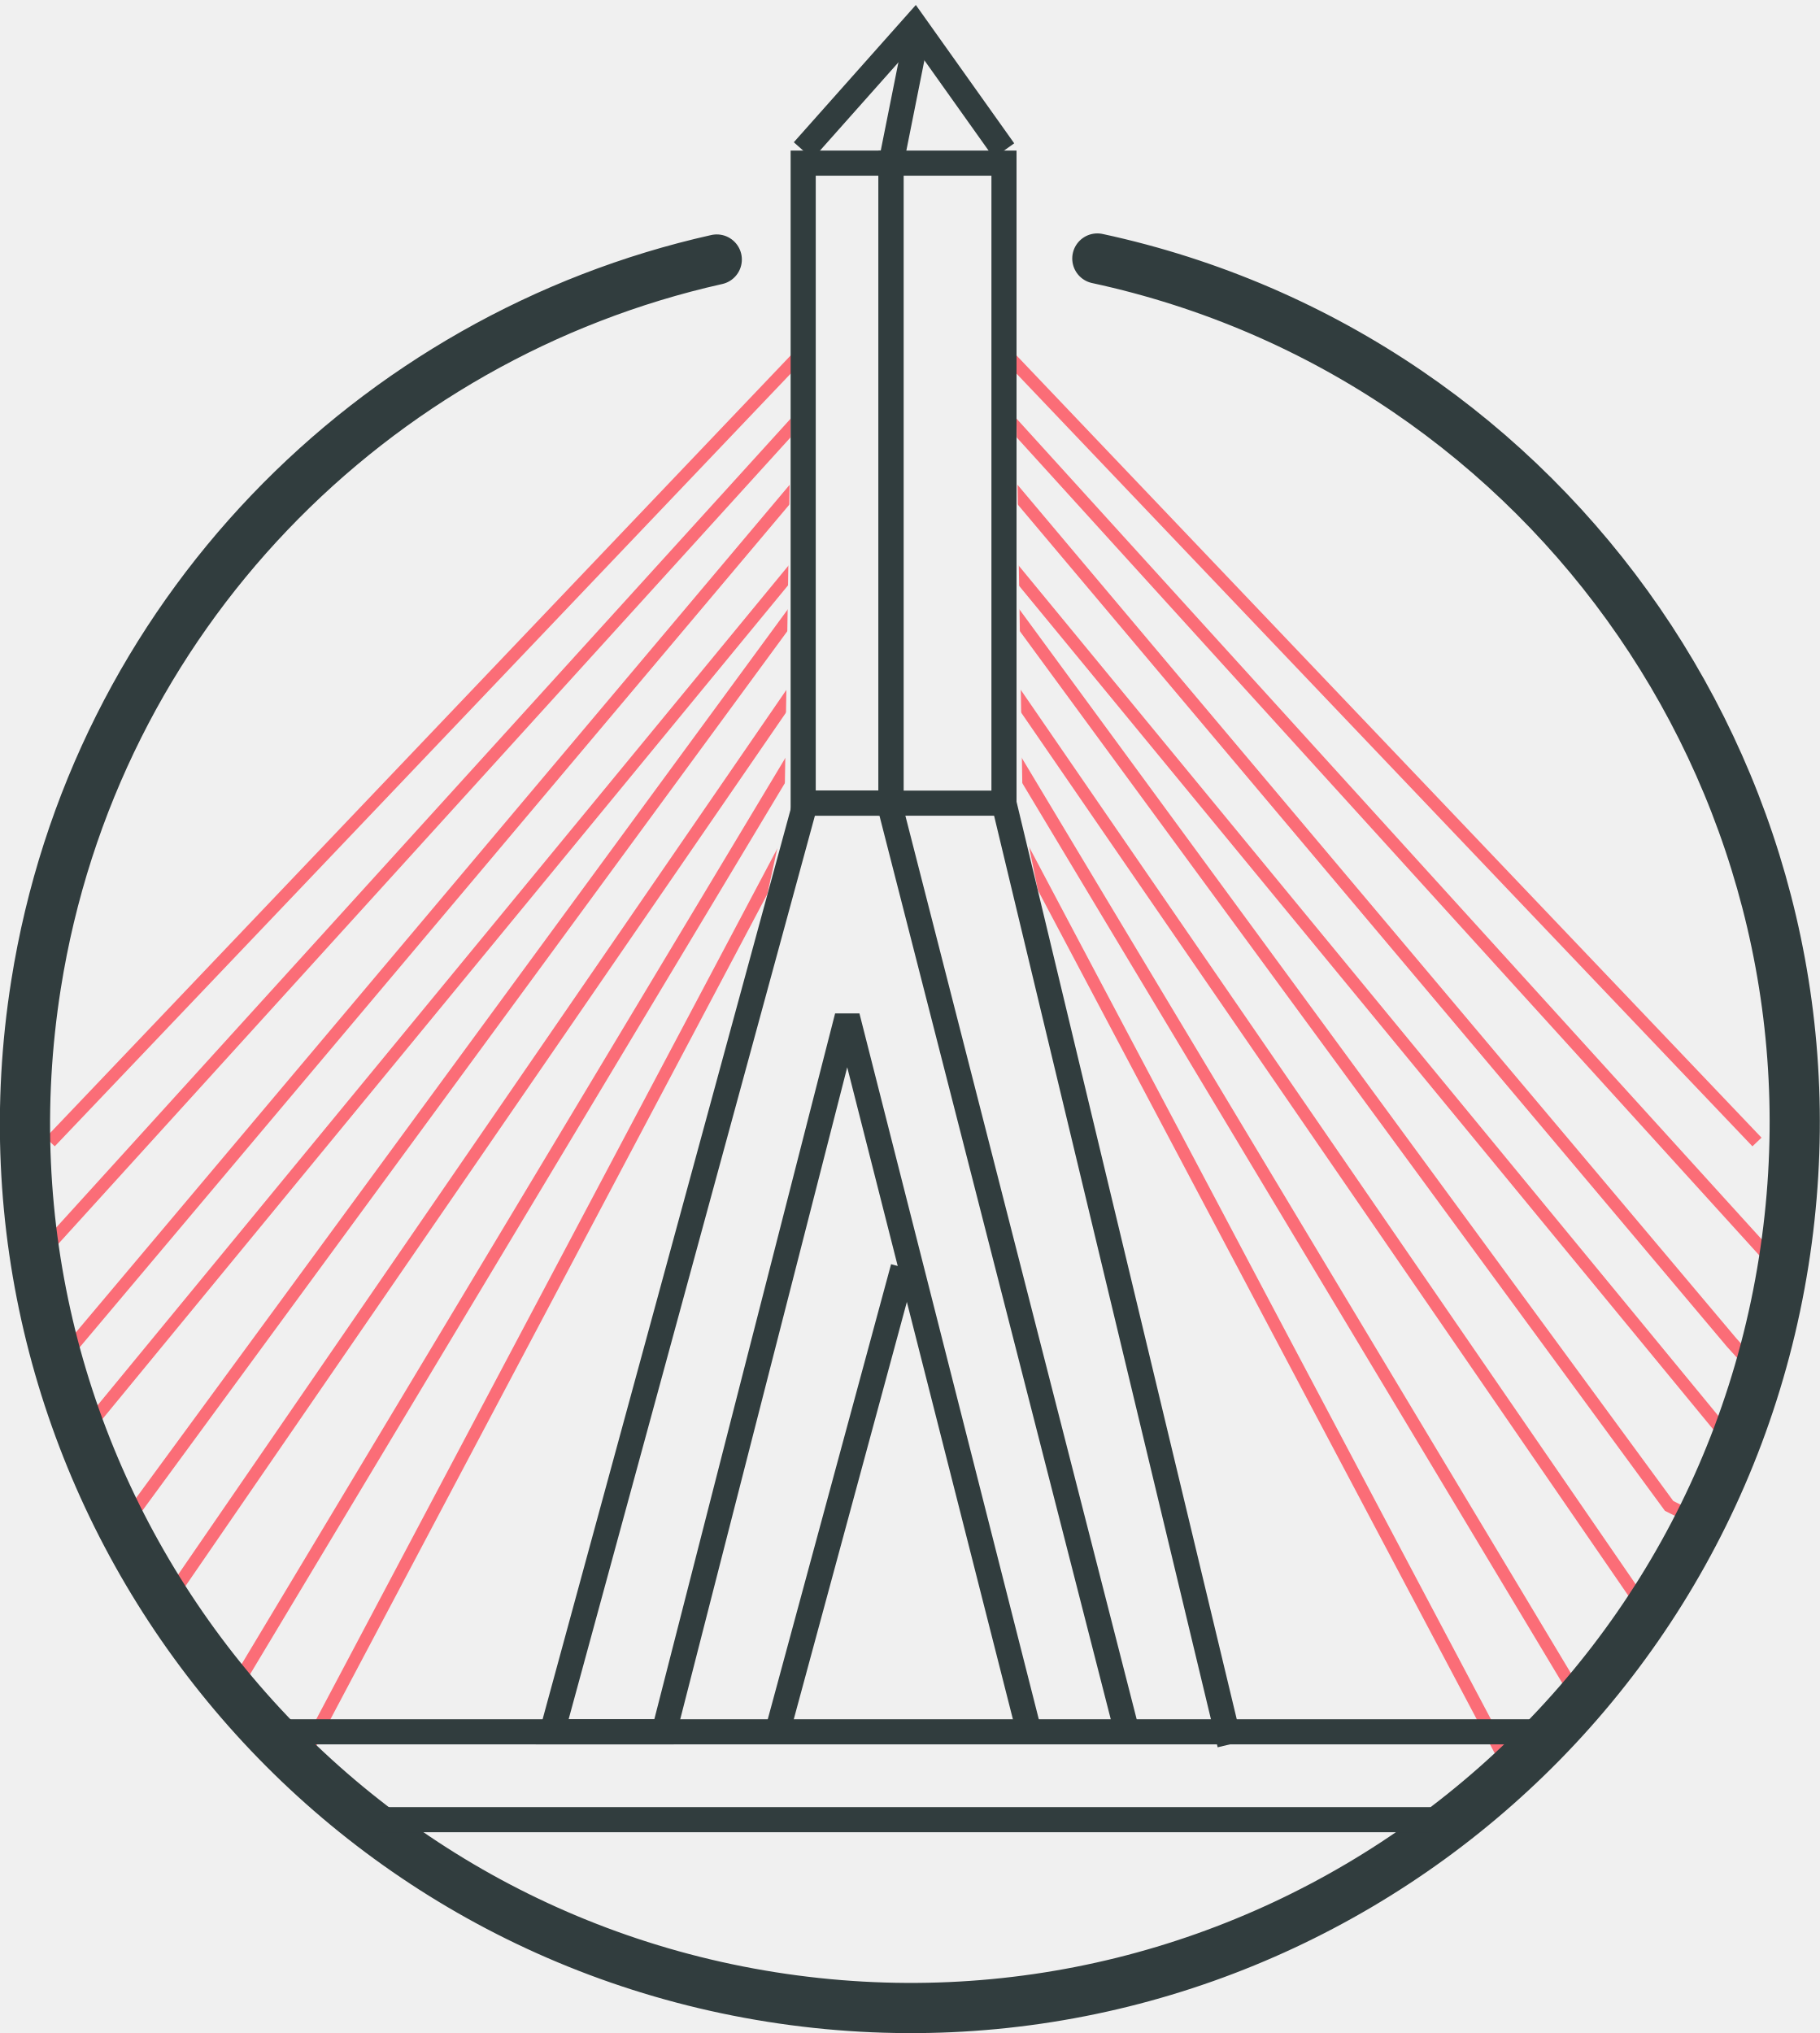
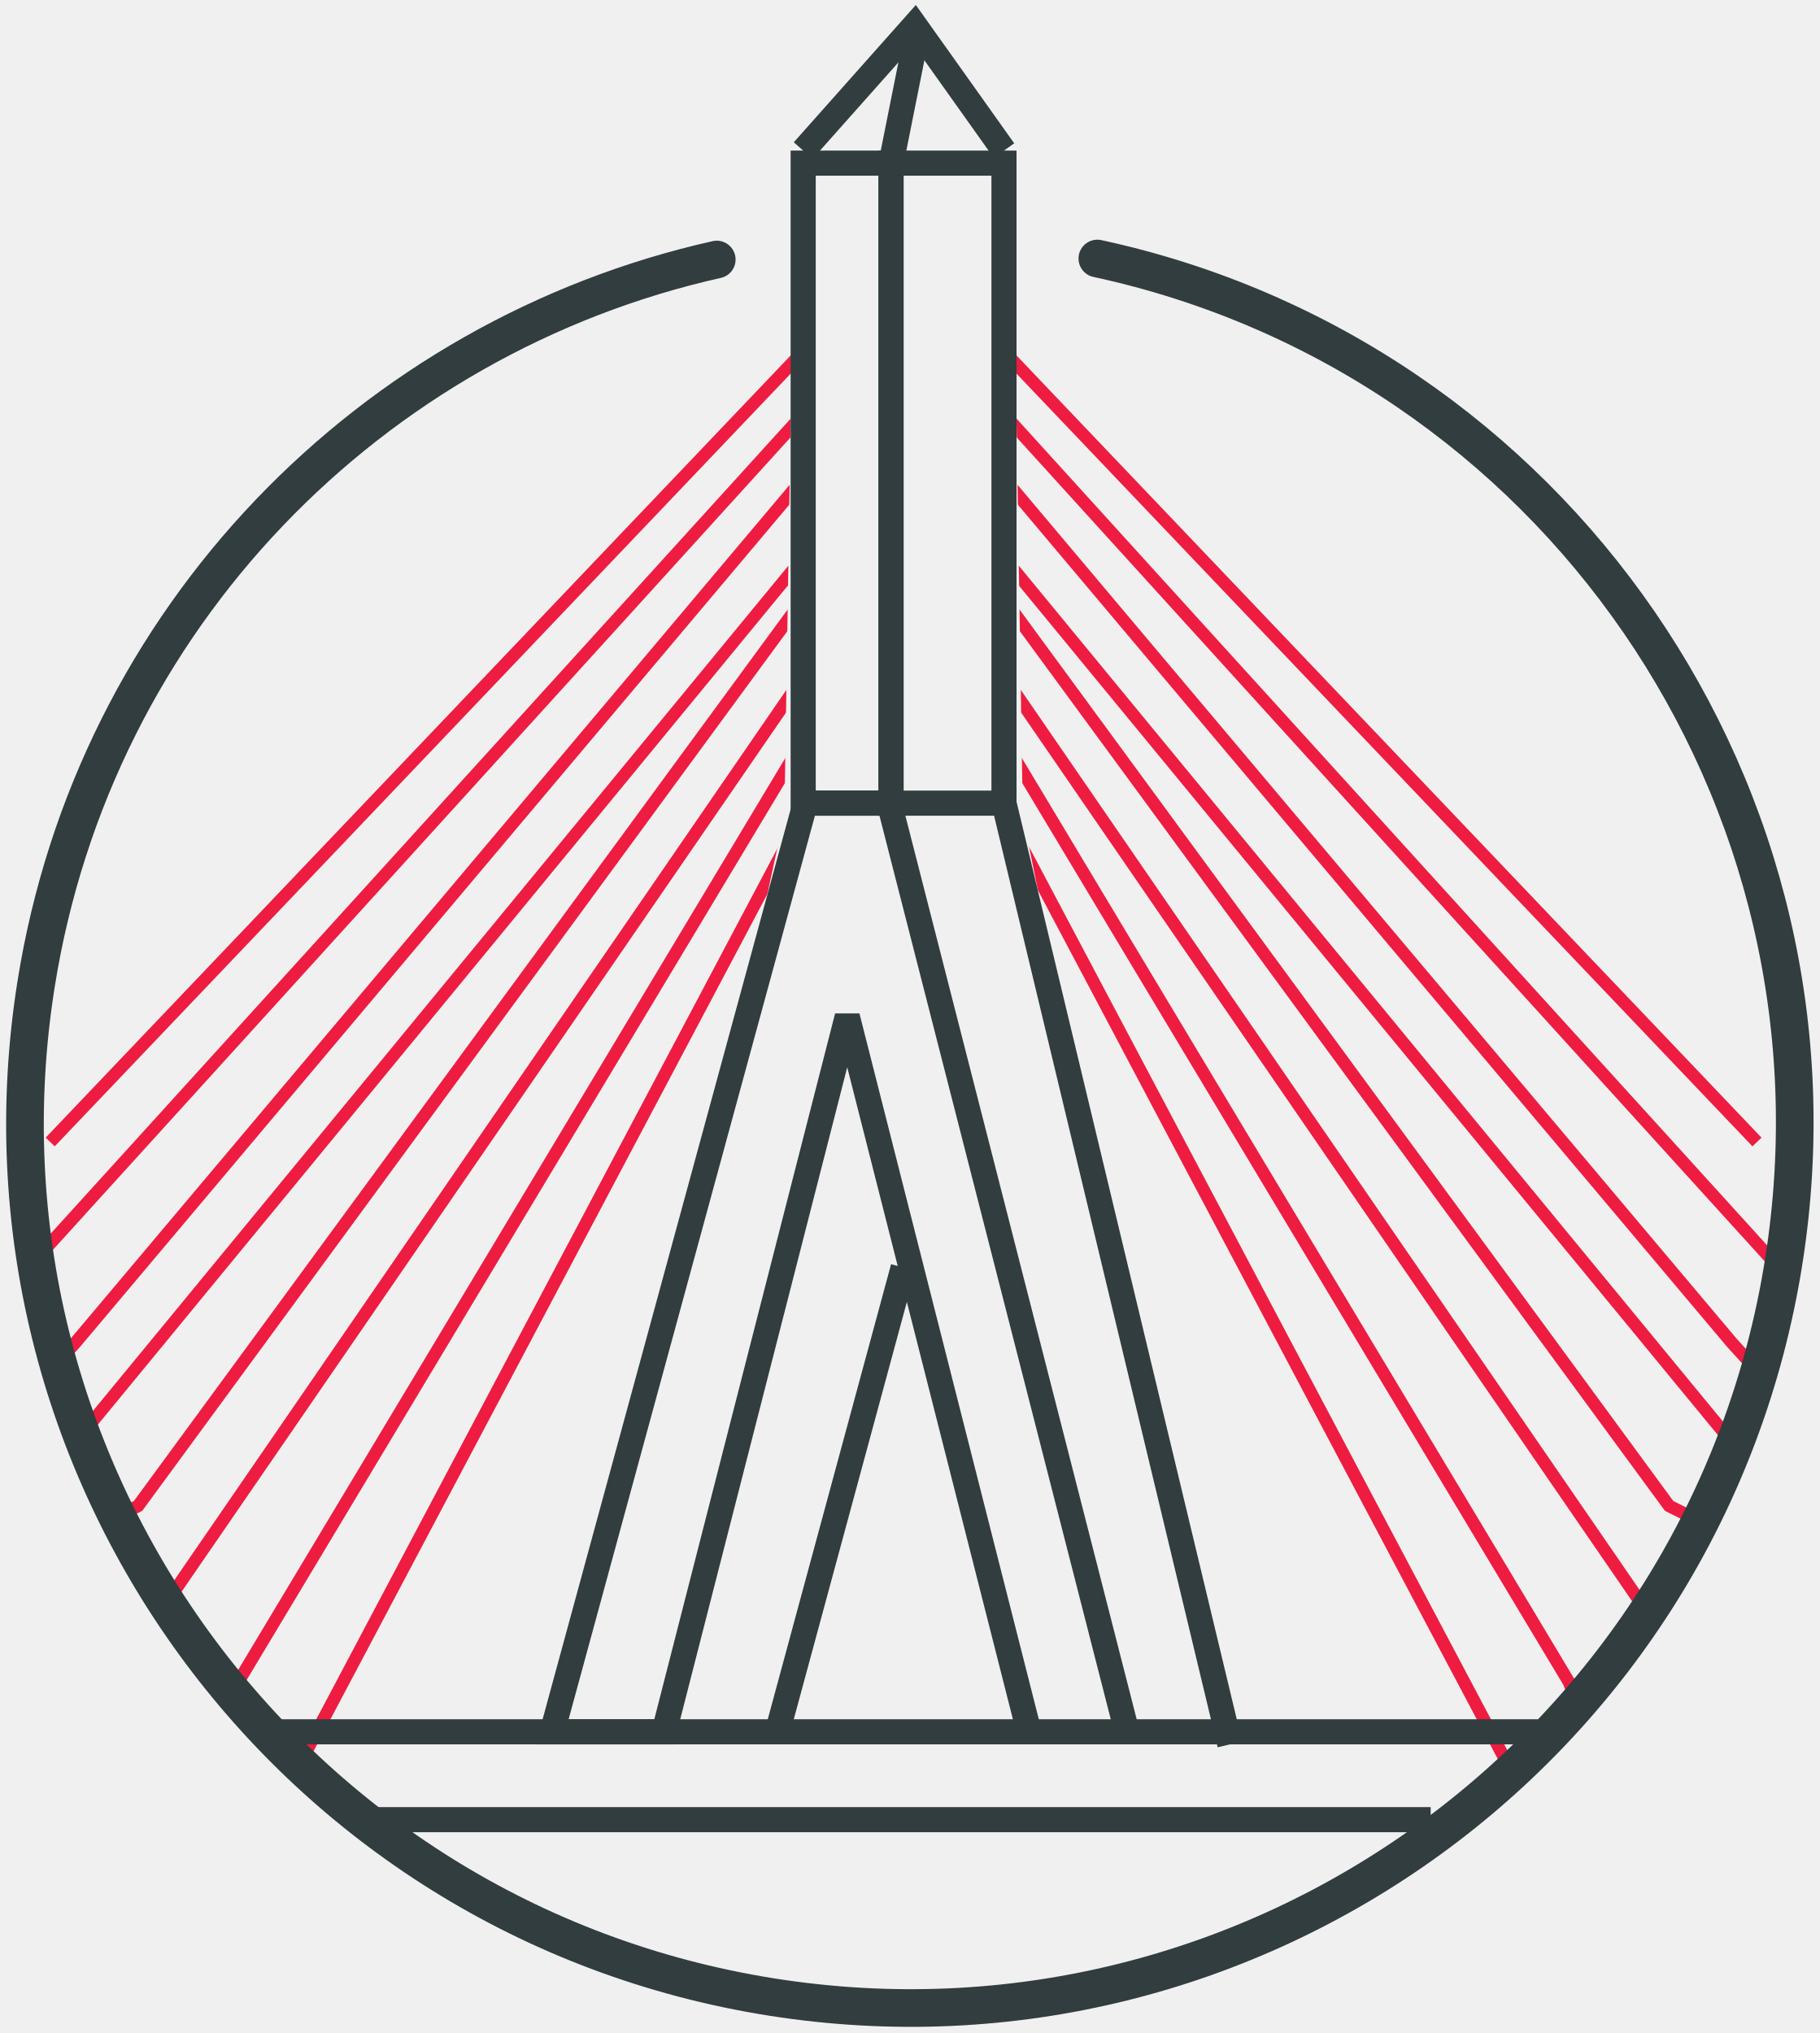
<svg xmlns="http://www.w3.org/2000/svg" xmlns:xlink="http://www.w3.org/1999/xlink" width="145px" height="162px" viewBox="0 0 145 162" version="1.1">
  <defs>
    <path d="M60.233,1.063 C26.3,6.153 0.279,35.428 0.279,70.779 C0.279,109.715 31.844,141.279 70.779,141.279 C109.715,141.279 141.279,109.715 141.279,70.779 C141.279,34.2 113.419,4.126 77.76,0.621 L78.5,47 L80.927,59 L57.113,58 L59.5,47 L60.233,1.063 Z" id="path-1" />
  </defs>
  <g id="meetups" stroke="none" stroke-width="1" fill="none" fill-rule="evenodd">
    <g id="boston-art" transform="translate(-9, 2)">
      <g id="Path-25-+-Path-25-Copy-+-Path-25-Copy-3-+-Path-25-Copy-2-Mask" transform="translate(12, 16)">
        <mask id="mask-2" fill="white">
          <use xlink:href="#path-1" />
        </mask>
        <g id="Mask" />
-         <path d="M62.614,23.682 L62.53,23.829 L62.559,23.749 L62.614,23.682 Z M1.362,73.345 L0.638,72.655 L60.786,9.5 L66.04,9.5 L65.39,10.312 L61.37,15.336 L-7.478,91.169 L-6.625,98.845 L2.618,88.678 L68.433,10.522 L63.47,24.171 L-1.064,102.649 L3.922,103.48 L7.668,101.607 L63.5,25.473 L63.5,33.155 L8.615,112.987 L13.867,119.989 L15.571,115.743 L68.915,26.837 L67.474,31.158 L63.442,43.234 L18.442,128.234 L17.558,127.766 L62.526,42.842 L65.086,35.162 L16.464,116.186 L14.134,122.012 L7.385,113.013 L62.5,32.845 L62.5,28.527 L8.332,102.393 L4.078,104.52 L-2.936,103.351 L62.559,23.749 L65.567,15.478 L3.37,89.336 L-7.375,101.155 L-8.522,90.831 L60.61,14.688 L63.96,10.5 L61.214,10.5 L1.362,73.345 Z" id="Path-25-Copy-3" fill="#FB6D77" fill-rule="nonzero" mask="url(#mask-2)" />
-         <path d="M130.403,101.704 L130.224,101.553 L130.332,101.607 L130.403,101.704 Z M76.61,15.312 L71.96,9.5 L77.214,9.5 L137.362,72.655 L136.638,73.345 L76.786,10.5 L74.04,10.5 L77.37,14.664 L146.522,90.831 L145.375,101.155 L144.63,100.336 L134.618,89.322 L72.433,15.478 L75.441,23.749 L140.936,103.351 L133.922,104.52 L129.668,102.393 L75.5,28.527 L75.5,32.845 L130.615,113.013 L123.866,122.012 L123.536,121.186 L121.571,116.257 L72.909,35.153 L75.442,42.766 L120.442,127.766 L119.558,128.234 L74.526,43.158 L69.085,26.837 L71.429,30.743 L122.464,115.814 L124.134,119.988 L129.385,112.987 L74.5,33.155 L74.5,25.473 L130.332,101.607 L134.078,103.48 L139.064,102.649 L74.614,24.318 L69.567,10.522 L71.382,12.678 L135.37,88.664 L144.625,98.845 L145.478,91.169 L76.61,15.312 Z" id="Path-25-Copy-2" fill="#FB6D77" fill-rule="nonzero" mask="url(#mask-2)" />
+         <path d="M62.614,23.682 L62.53,23.829 L62.559,23.749 L62.614,23.682 Z M1.362,73.345 L0.638,72.655 L60.786,9.5 L66.04,9.5 L65.39,10.312 L61.37,15.336 L-7.478,91.169 L-6.625,98.845 L2.618,88.678 L68.433,10.522 L63.47,24.171 L-1.064,102.649 L3.922,103.48 L7.668,101.607 L63.5,25.473 L63.5,33.155 L8.615,112.987 L13.867,119.989 L15.571,115.743 L68.915,26.837 L67.474,31.158 L63.442,43.234 L18.442,128.234 L17.558,127.766 L62.526,42.842 L65.086,35.162 L16.464,116.186 L14.134,122.012 L7.385,113.013 L62.5,32.845 L62.5,28.527 L8.332,102.393 L4.078,104.52 L-2.936,103.351 L62.559,23.749 L65.567,15.478 L3.37,89.336 L-7.375,101.155 L-8.522,90.831 L60.61,14.688 L63.96,10.5 L61.214,10.5 L1.362,73.345 Z" id="Path-25-Copy-3" fill="#ED1C40" fill-rule="nonzero" mask="url(#mask-2)" />
+         <path d="M130.403,101.704 L130.224,101.553 L130.332,101.607 L130.403,101.704 Z M76.61,15.312 L71.96,9.5 L77.214,9.5 L137.362,72.655 L136.638,73.345 L76.786,10.5 L74.04,10.5 L77.37,14.664 L146.522,90.831 L145.375,101.155 L144.63,100.336 L134.618,89.322 L72.433,15.478 L75.441,23.749 L140.936,103.351 L133.922,104.52 L129.668,102.393 L75.5,28.527 L75.5,32.845 L130.615,113.013 L123.866,122.012 L123.536,121.186 L121.571,116.257 L72.909,35.153 L75.442,42.766 L120.442,127.766 L119.558,128.234 L74.526,43.158 L69.085,26.837 L71.429,30.743 L122.464,115.814 L124.134,119.988 L129.385,112.987 L74.5,33.155 L74.5,25.473 L130.332,101.607 L134.078,103.48 L139.064,102.649 L74.614,24.318 L69.567,10.522 L71.382,12.678 L135.37,88.664 L144.625,98.845 L145.478,91.169 L76.61,15.312 Z" id="Path-25-Copy-2" fill="#ED1C40" fill-rule="nonzero" mask="url(#mask-2)" />
      </g>
-       <path d="M77.514,157.999 C40.429,155.937 10.991,125.21 10.991,87.61 C10.991,48.674 42.556,17.11 81.491,17.11 C120.427,17.11 151.991,48.674 151.991,87.61 C151.991,117.377 133.541,142.836 107.454,153.175" id="Shape" stroke="#313D3E" stroke-width="4" stroke-linecap="round" transform="translate(81.49109, 87.55442) rotate(-171) translate(-81.49109, -87.55442) " />
+       <path d="M77.514,157.999 C40.429,155.937 10.991,125.21 10.991,87.61 C10.991,48.674 42.556,17.11 81.491,17.11 C120.427,17.11 151.991,48.674 151.991,87.61 C151.991,117.377 133.541,142.836 107.454,153.175" id="Shape" stroke="#313D3E" stroke-width="3" stroke-linecap="round" transform="translate(81.49109, 87.55442) rotate(-171) translate(-81.49109, -87.55442) " />
      <rect id="Rectangle-4" stroke="#313D3E" stroke-width="2" x="73" y="11" width="7" height="51" />
      <rect id="Rectangle-4-Copy" stroke="#313D3E" stroke-width="2" x="80" y="11" width="9" height="51" />
      <polyline id="Path-26" stroke="#313D3E" stroke-width="2" points="98.797 136 79.855 62 73.17 62 53 136 61.914 136 76.513 79 90.997 136" />
      <path d="M80.969,99 L70.942,136" id="Path-28" stroke="#313D3E" stroke-width="2" />
      <path d="M89,62 L107,137" id="Path-29" stroke="#313D3E" stroke-width="2" />
      <polyline id="Path-30" stroke="#313D3E" stroke-width="2" points="73 10 81.889 0 89 10" />
      <path d="M80,11 L82,1" id="Path-31" stroke="#313D3E" stroke-width="2" />
      <path d="M31,136 L133.005,136" id="Path-32" stroke="#313D3E" stroke-width="2" />
      <path d="M39,143 L123,143" id="Path-33" stroke="#313D3E" stroke-width="2" />
    </g>
  </g>
</svg>
